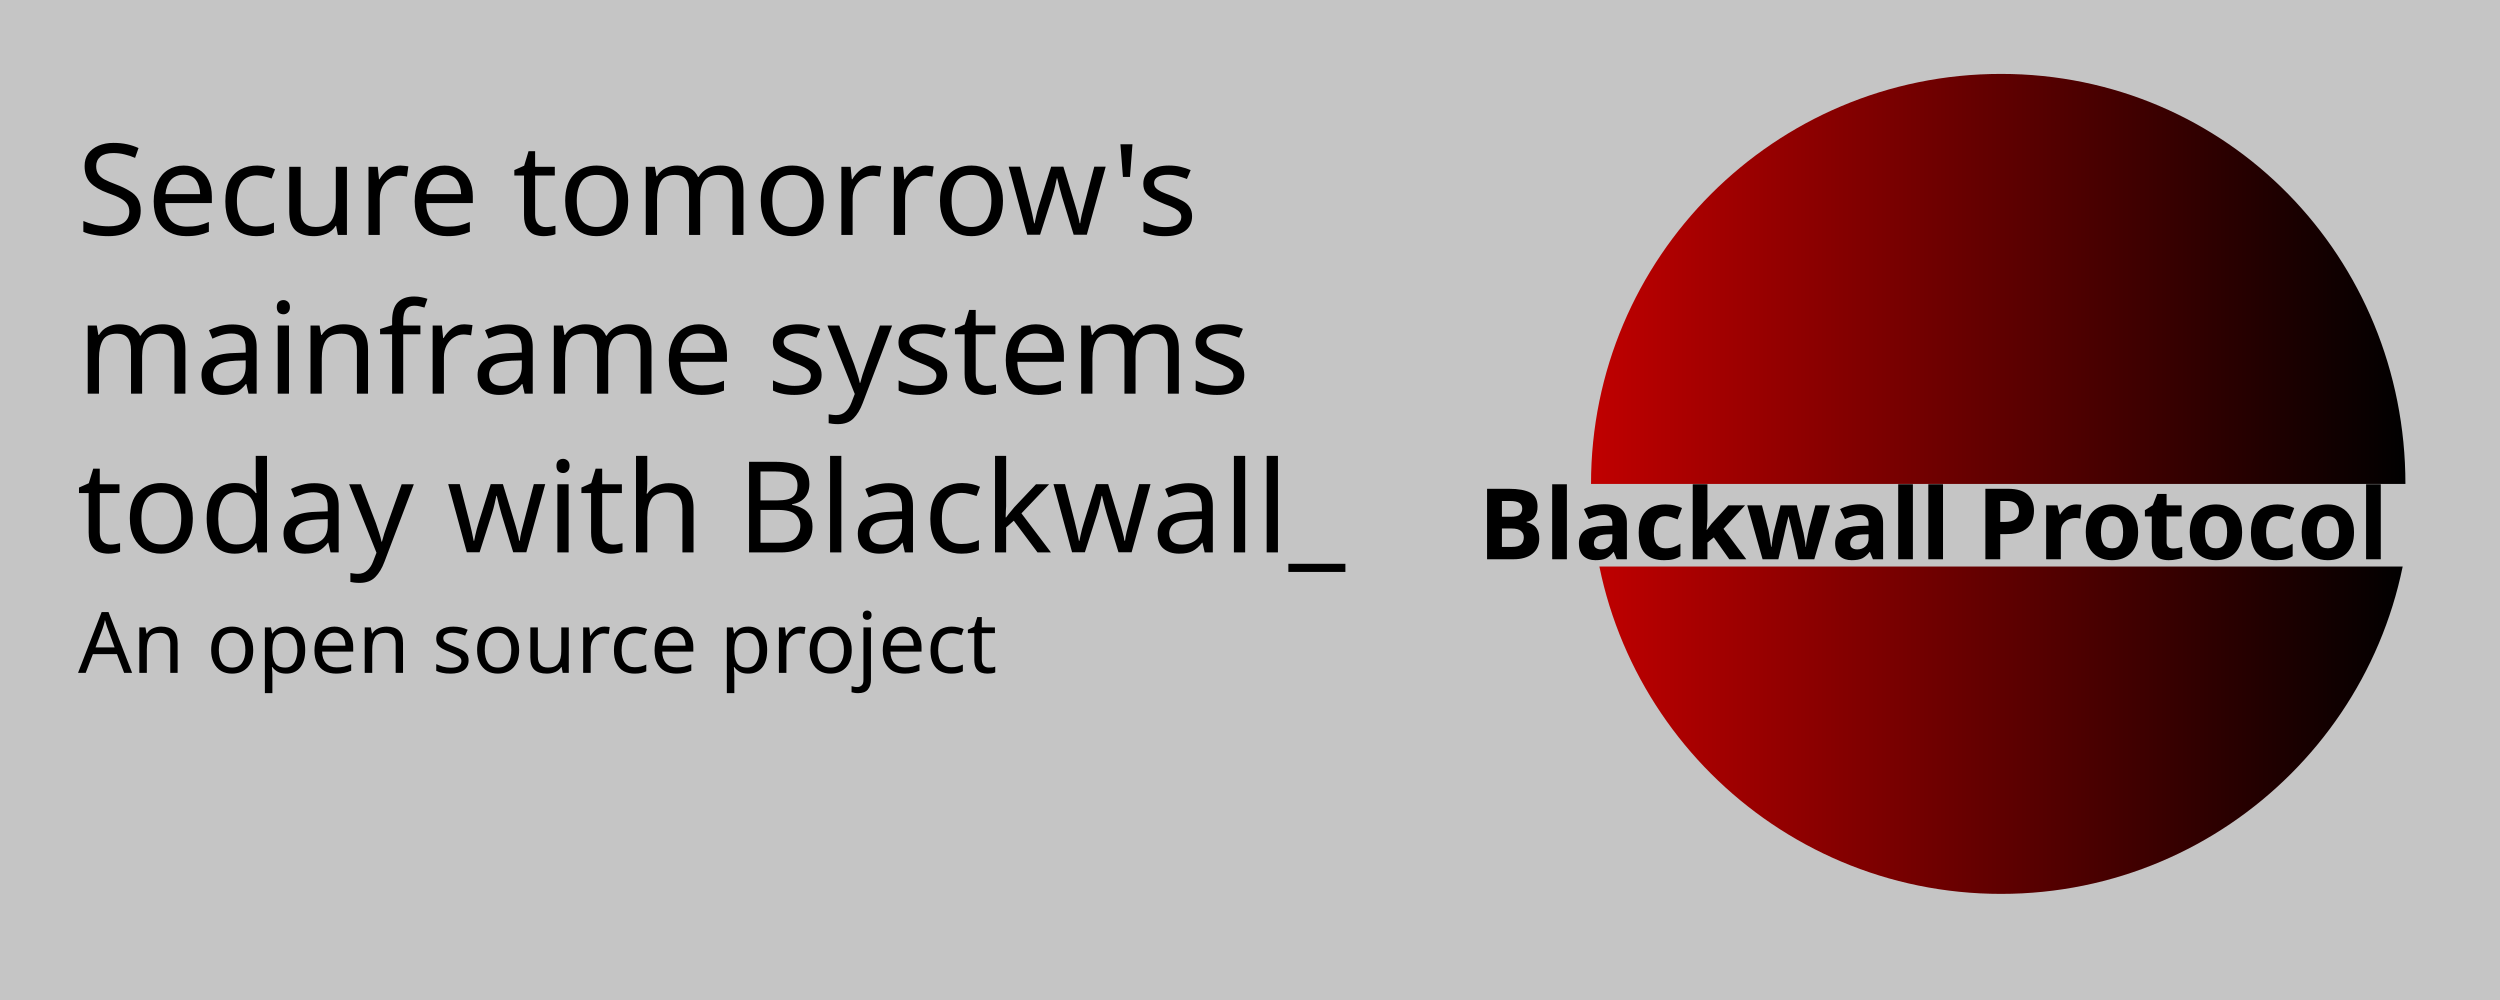
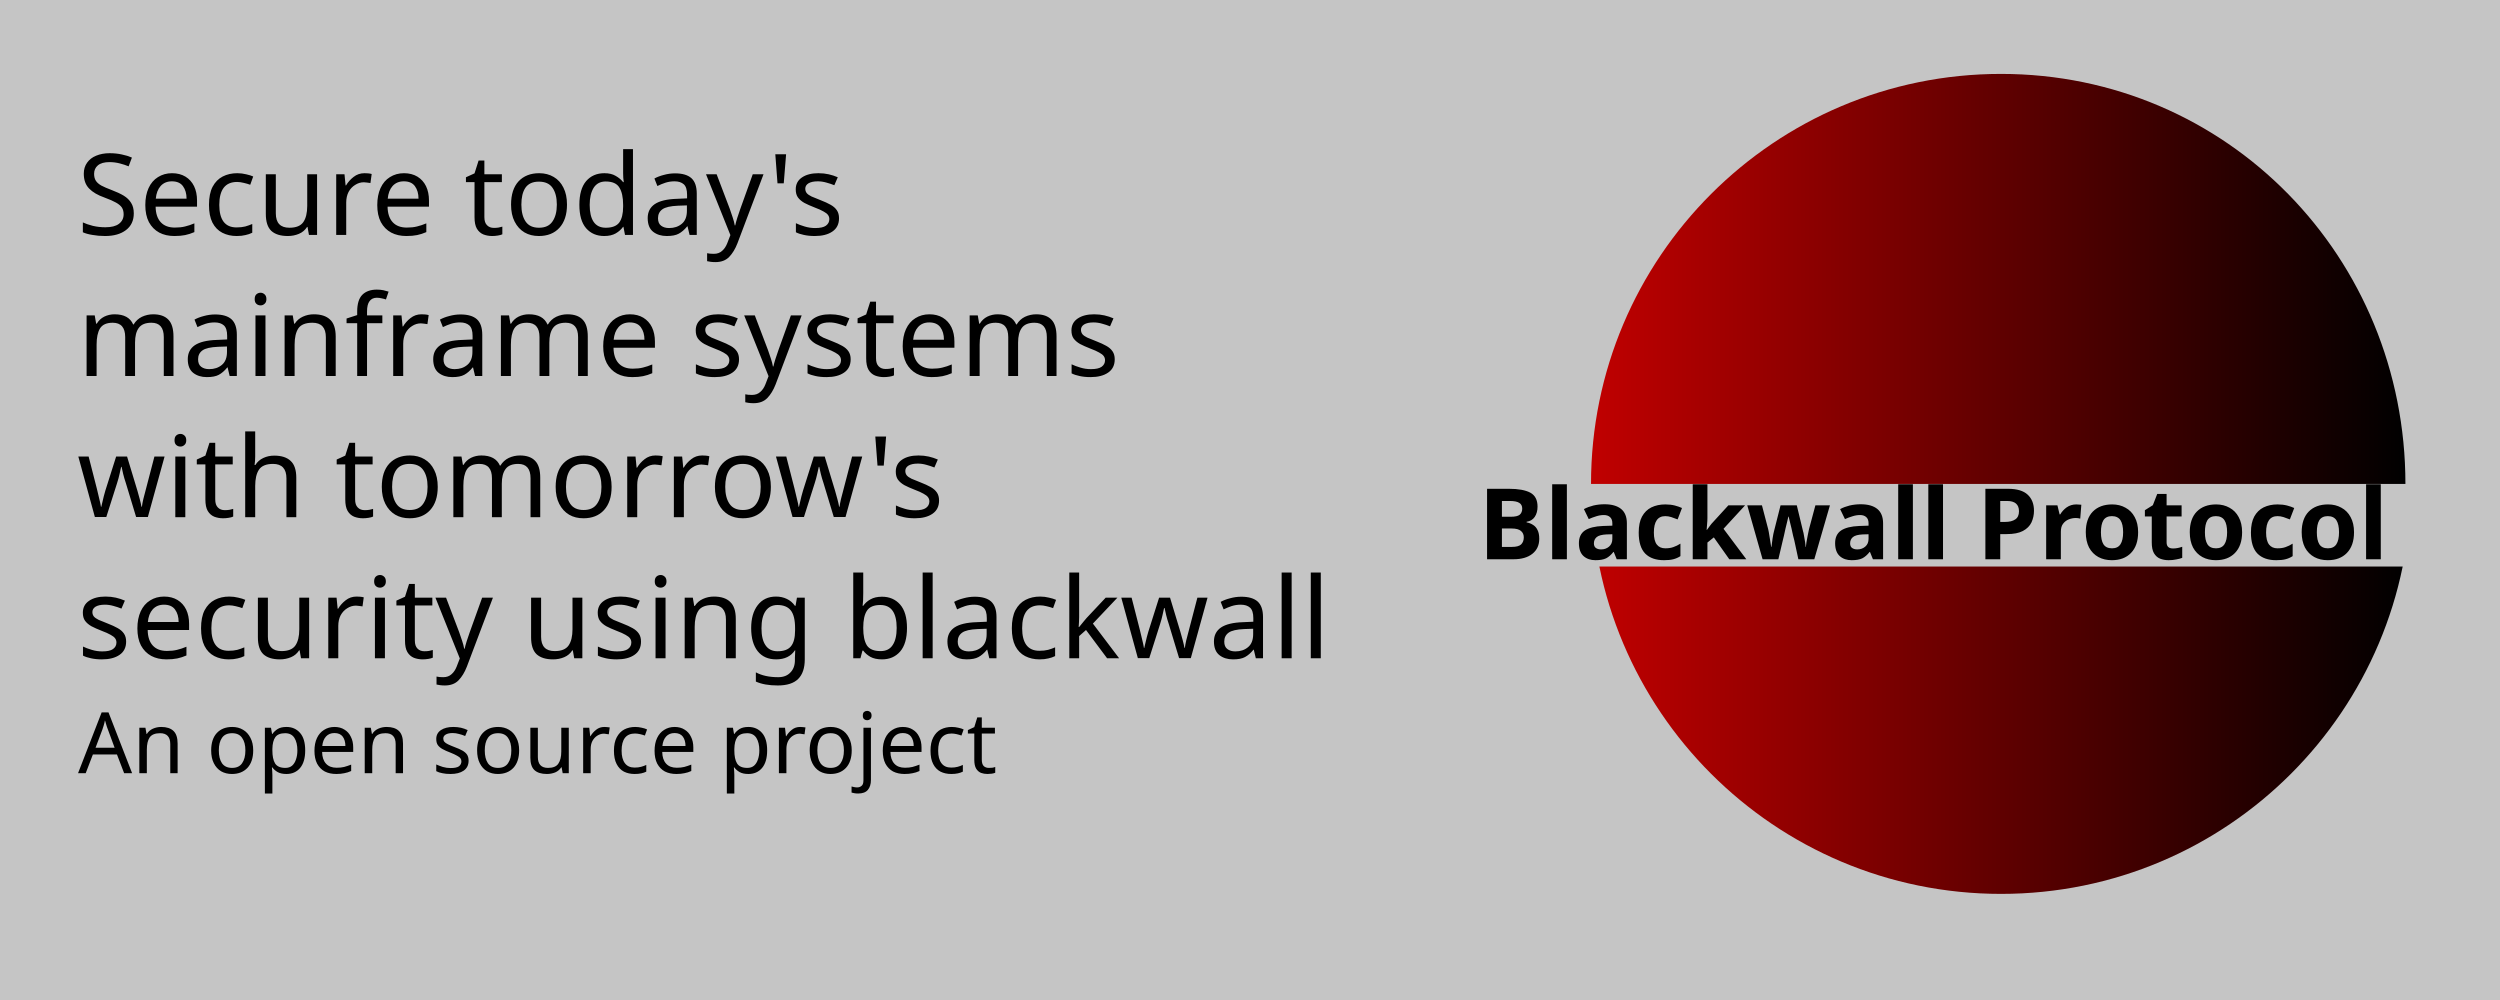
<svg xmlns="http://www.w3.org/2000/svg" xmlns:xlink="http://www.w3.org/1999/xlink" width="250mm" height="100mm" viewBox="0 0 250 100" version="1.1" id="svg1">
  <defs id="defs1">
    <rect x="41.379" y="258.621" width="309.483" height="74.138" id="rect8" />
    <linearGradient id="linearGradient4">
      <stop style="stop-color:#c00000;stop-opacity:1;" offset="0" id="stop4" />
      <stop style="stop-color:#000000;stop-opacity:1;" offset="1" id="stop5" />
    </linearGradient>
    <linearGradient xlink:href="#linearGradient4" id="linearGradient5" x1="159.102" y1="48.391" x2="240.542" y2="48.391" gradientUnits="userSpaceOnUse" />
  </defs>
  <rect style="fill:#c5c5c5;fill-opacity:1;stroke-width:0.265" id="rect10" width="253.635" height="103.552" x="-1.597" y="-1.14" />
  <g id="layer1">
    <path id="path1" style="stroke-width:0.269;fill:url(#linearGradient5)" d="m 240.269,56.653 c -0.546,2.669 -1.352,5.244 -2.389,7.696 -1.037,2.453 -2.307,4.783 -3.78,6.964 -1.474,2.181 -3.152,4.213 -5.006,6.068 -1.855,1.855 -3.887,3.533 -6.068,5.006 -2.181,1.474 -4.512,2.743 -6.964,3.78 -2.453,1.037 -5.027,1.843 -7.696,2.389 -2.669,0.546 -5.432,0.833 -8.263,0.833 -2.83,0 -5.594,-0.287 -8.263,-0.833 -2.669,-0.546 -5.244,-1.352 -7.696,-2.389 -2.453,-1.037 -4.783,-2.307 -6.964,-3.78 -2.181,-1.474 -4.213,-3.152 -6.068,-5.006 -1.855,-1.855 -3.533,-3.887 -5.006,-6.068 -1.474,-2.181 -2.743,-4.512 -3.78,-6.964 -1.037,-2.453 -1.843,-5.027 -2.389,-7.696 M 159.102,48.391 c 0,-22.644 18.356,-41 41,-41 22.644,0 40.44,18.357 40.44,41" />
    <text xml:space="preserve" style="font-style:normal;font-variant:normal;font-weight:bold;font-stretch:normal;font-size:9.878px;font-family:'IBM Plex Sans';-inkscape-font-specification:'IBM Plex Sans Bold';text-align:center;writing-mode:lr-tb;direction:ltr;text-anchor:middle;fill:#000000;fill-opacity:1;stroke-width:0.265" x="199.758" y="55.925" id="text1">
      <tspan style="font-style:normal;font-variant:normal;font-weight:bold;font-stretch:normal;font-size:9.878px;font-family:'IBM Plex Sans';-inkscape-font-specification:'IBM Plex Sans Bold';text-align:center;text-anchor:middle;fill:#000000;fill-opacity:1;stroke-width:0.265" x="199.758" y="55.925" id="tspan3">Blackwall Protocol</tspan>
    </text>
-     <text xml:space="preserve" style="font-style:normal;font-variant:normal;font-weight:500;font-stretch:normal;font-size:12.7px;font-family:'IBM Plex Sans';-inkscape-font-specification:'IBM Plex Sans Medium';text-align:start;writing-mode:lr-tb;direction:ltr;text-anchor:start;fill:#000000;fill-opacity:1;stroke-width:0.265" x="7.695" y="23.493" id="text5">
-       <tspan id="tspan5" style="font-style:normal;font-variant:normal;font-weight:500;font-stretch:normal;font-size:12.7px;font-family:'IBM Plex Sans';-inkscape-font-specification:'IBM Plex Sans Medium';text-align:start;text-anchor:start;stroke-width:0.265" x="7.695" y="23.493">Secure tomorrow's </tspan>
-       <tspan style="font-style:normal;font-variant:normal;font-weight:500;font-stretch:normal;font-size:12.7px;font-family:'IBM Plex Sans';-inkscape-font-specification:'IBM Plex Sans Medium';text-align:start;text-anchor:start;stroke-width:0.265" x="7.695" y="39.368" id="tspan6">mainframe systems</tspan>
-       <tspan style="font-style:normal;font-variant:normal;font-weight:500;font-stretch:normal;font-size:12.7px;font-family:'IBM Plex Sans';-inkscape-font-specification:'IBM Plex Sans Medium';text-align:start;text-anchor:start;stroke-width:0.265" x="7.695" y="55.243" id="tspan8">today with Blackwall_</tspan>
-       <tspan style="font-style:normal;font-variant:normal;font-weight:500;font-stretch:normal;font-size:12.7px;font-family:'IBM Plex Sans';-inkscape-font-specification:'IBM Plex Sans Medium';text-align:start;text-anchor:start;stroke-width:0.265" x="7.695" y="71.118" id="tspan7" />
+     <text xml:space="preserve" style="font-style:normal;font-variant:normal;font-weight:500;font-stretch:normal;font-size:11.289px;font-family:'IBM Plex Sans';-inkscape-font-specification:'IBM Plex Sans Medium';text-align:start;writing-mode:lr-tb;direction:ltr;text-anchor:start;fill:#000000;fill-opacity:1;stroke-width:0.265" x="7.706" y="23.493" id="text5">
+       <tspan id="tspan5" style="font-style:normal;font-variant:normal;font-weight:500;font-stretch:normal;font-size:11.289px;font-family:'IBM Plex Sans';-inkscape-font-specification:'IBM Plex Sans Medium';text-align:start;text-anchor:start;stroke-width:0.265" x="7.706" y="23.493">Secure today's </tspan>
+       <tspan style="font-style:normal;font-variant:normal;font-weight:500;font-stretch:normal;font-size:11.289px;font-family:'IBM Plex Sans';-inkscape-font-specification:'IBM Plex Sans Medium';text-align:start;text-anchor:start;stroke-width:0.265" x="7.706" y="37.604" id="tspan6">mainframe systems</tspan>
+       <tspan style="font-style:normal;font-variant:normal;font-weight:500;font-stretch:normal;font-size:11.289px;font-family:'IBM Plex Sans';-inkscape-font-specification:'IBM Plex Sans Medium';text-align:start;text-anchor:start;stroke-width:0.265" x="7.706" y="51.715" id="tspan8">with tomorrow's </tspan>
+       <tspan style="font-style:normal;font-variant:normal;font-weight:500;font-stretch:normal;font-size:11.289px;font-family:'IBM Plex Sans';-inkscape-font-specification:'IBM Plex Sans Medium';text-align:start;text-anchor:start;stroke-width:0.265" x="7.706" y="65.826" id="tspan11">security using blackwall</tspan>
+       <tspan style="font-style:normal;font-variant:normal;font-weight:500;font-stretch:normal;font-size:11.289px;font-family:'IBM Plex Sans';-inkscape-font-specification:'IBM Plex Sans Medium';text-align:start;text-anchor:start;stroke-width:0.265" x="7.706" y="79.937" id="tspan7" />
    </text>
-     <text xml:space="preserve" style="font-style:normal;font-variant:normal;font-weight:normal;font-stretch:normal;font-size:8.467px;font-family:'IBM Plex Sans';-inkscape-font-specification:'IBM Plex Sans';text-align:start;writing-mode:lr-tb;direction:ltr;text-anchor:start;fill:#000000;fill-opacity:1;stroke-width:0.265" x="7.805" y="67.286" id="text10">
-       <tspan id="tspan10" style="font-size:8.467px;stroke-width:0.265" x="7.805" y="67.286">An open source project</tspan>
+     <text xml:space="preserve" style="font-style:normal;font-variant:normal;font-weight:normal;font-stretch:normal;font-size:8.467px;font-family:'IBM Plex Sans';-inkscape-font-specification:'IBM Plex Sans';text-align:start;writing-mode:lr-tb;direction:ltr;text-anchor:start;fill:#000000;fill-opacity:1;stroke-width:0.265" x="7.805" y="77.322" id="text10">
+       <tspan id="tspan10" style="font-size:8.467px;stroke-width:0.265" x="7.805" y="77.322">An open source project</tspan>
    </text>
  </g>
</svg>
